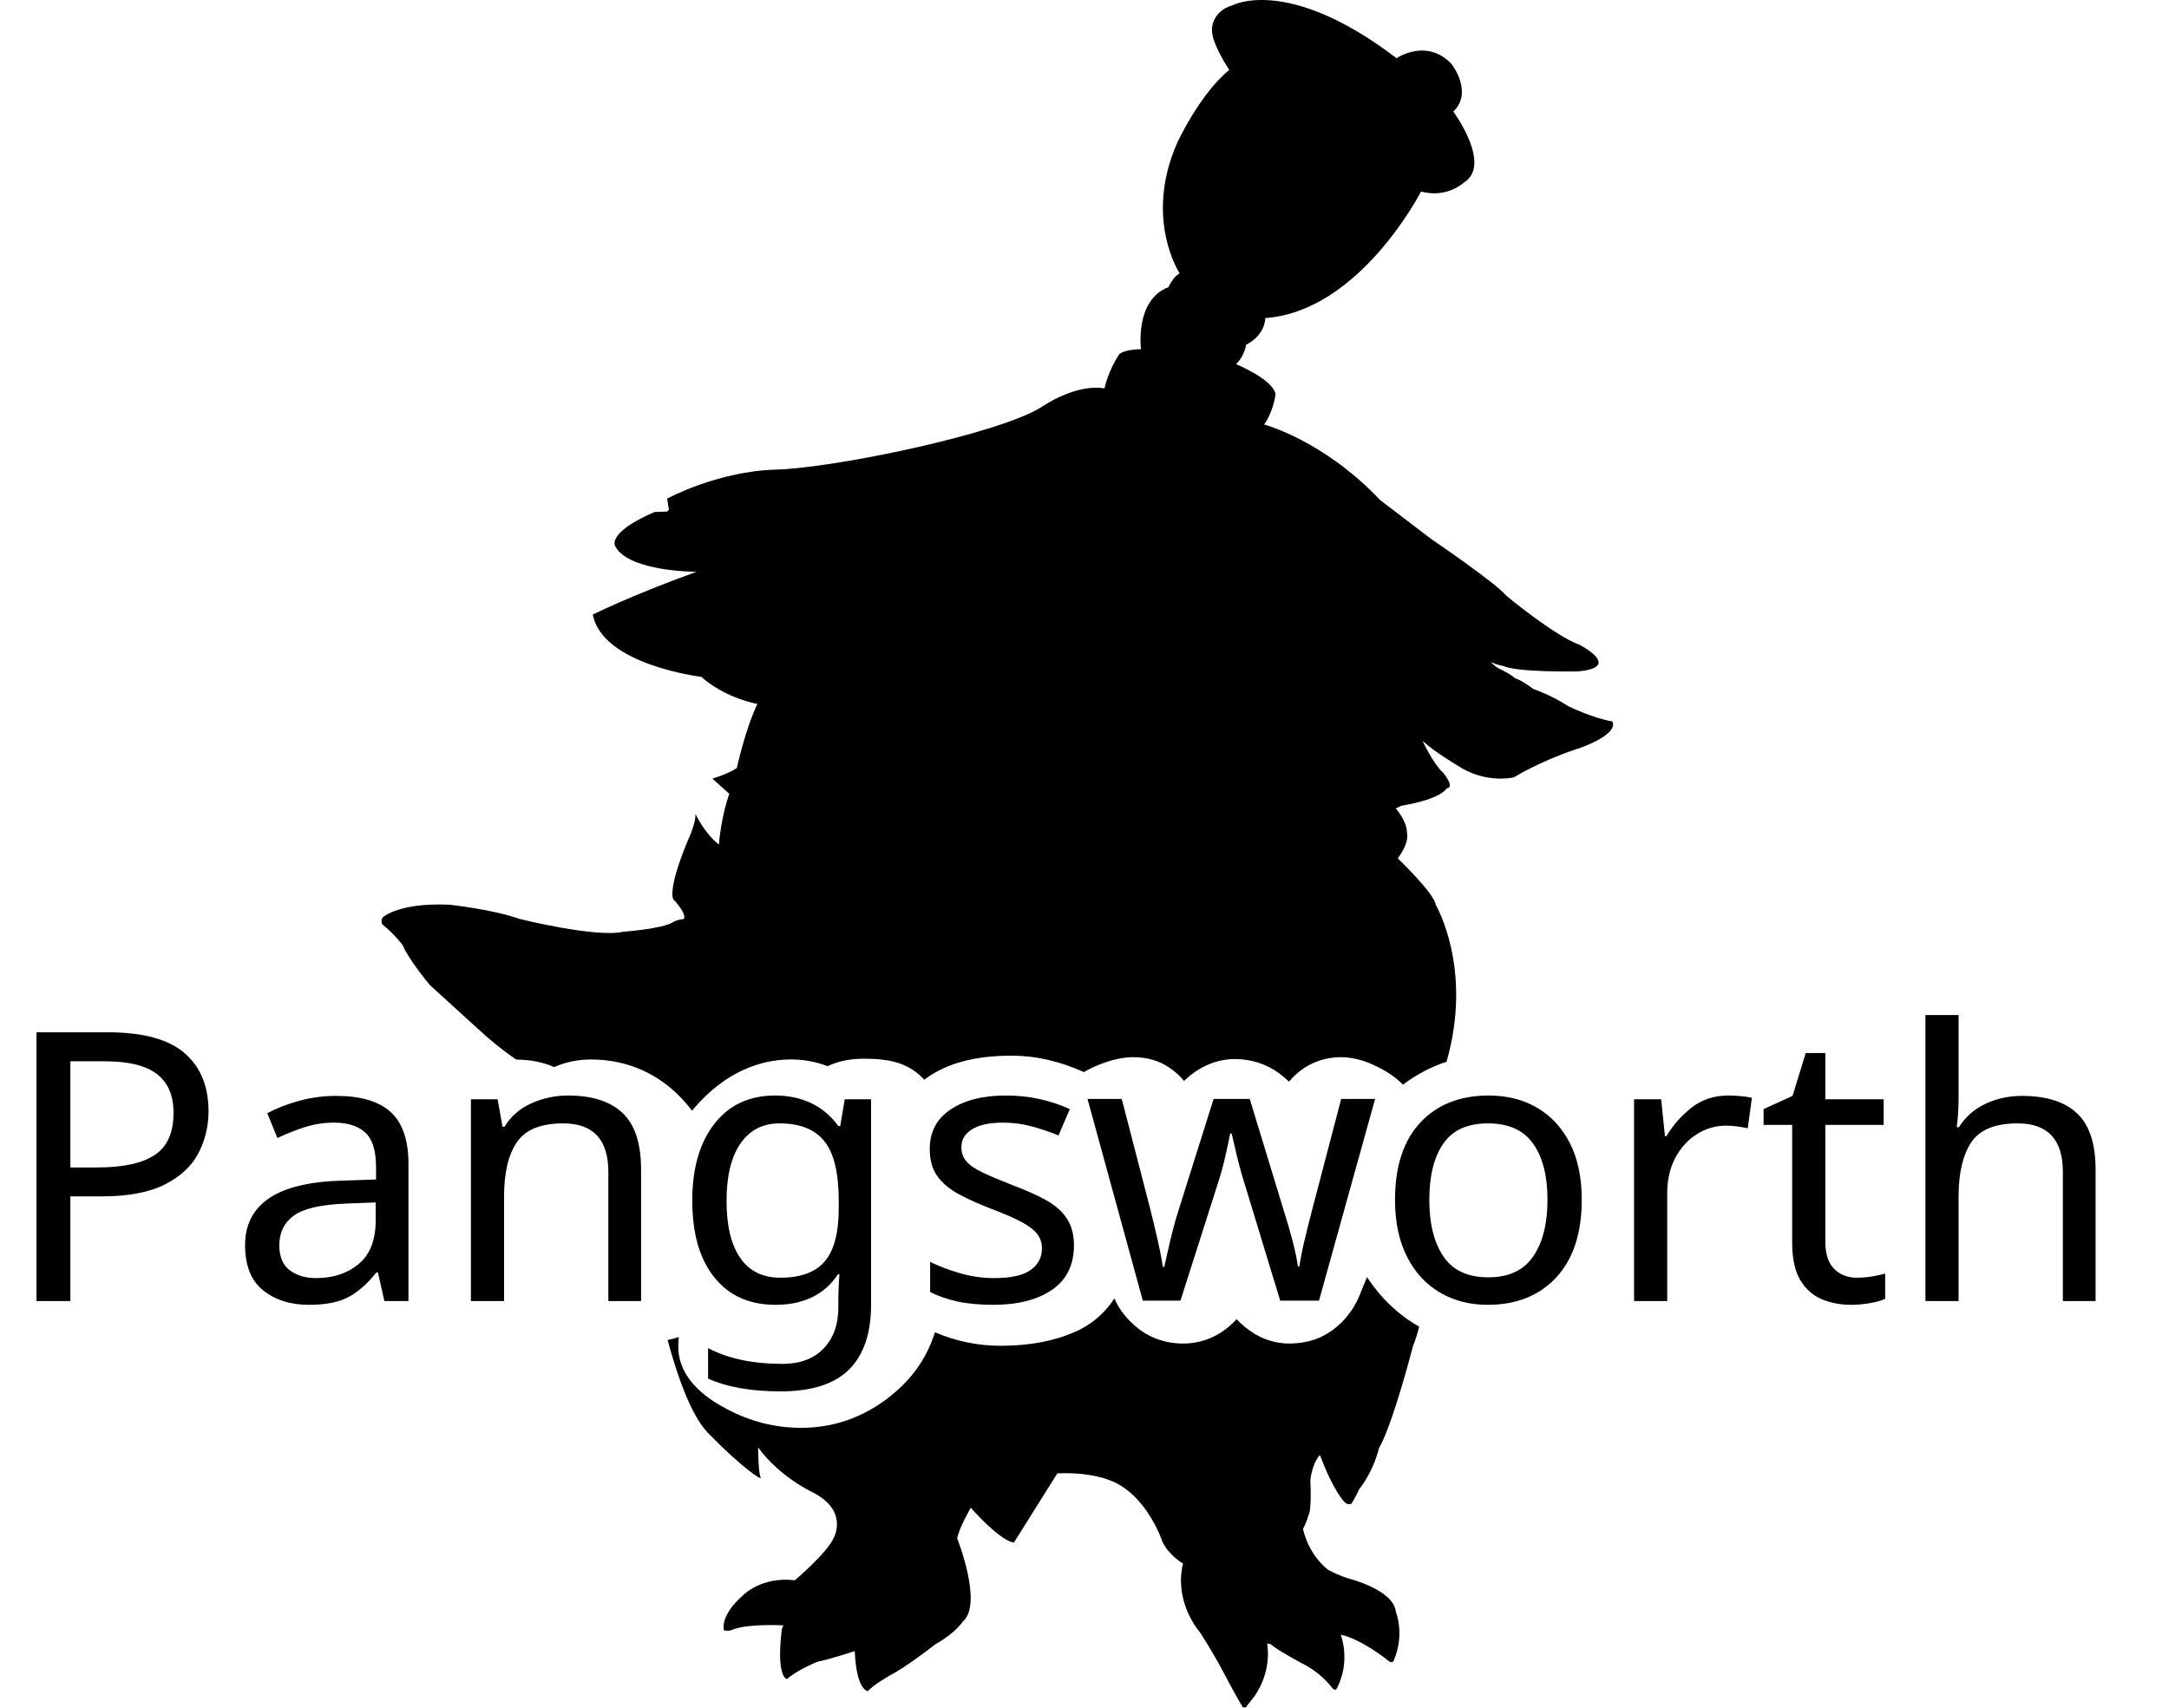
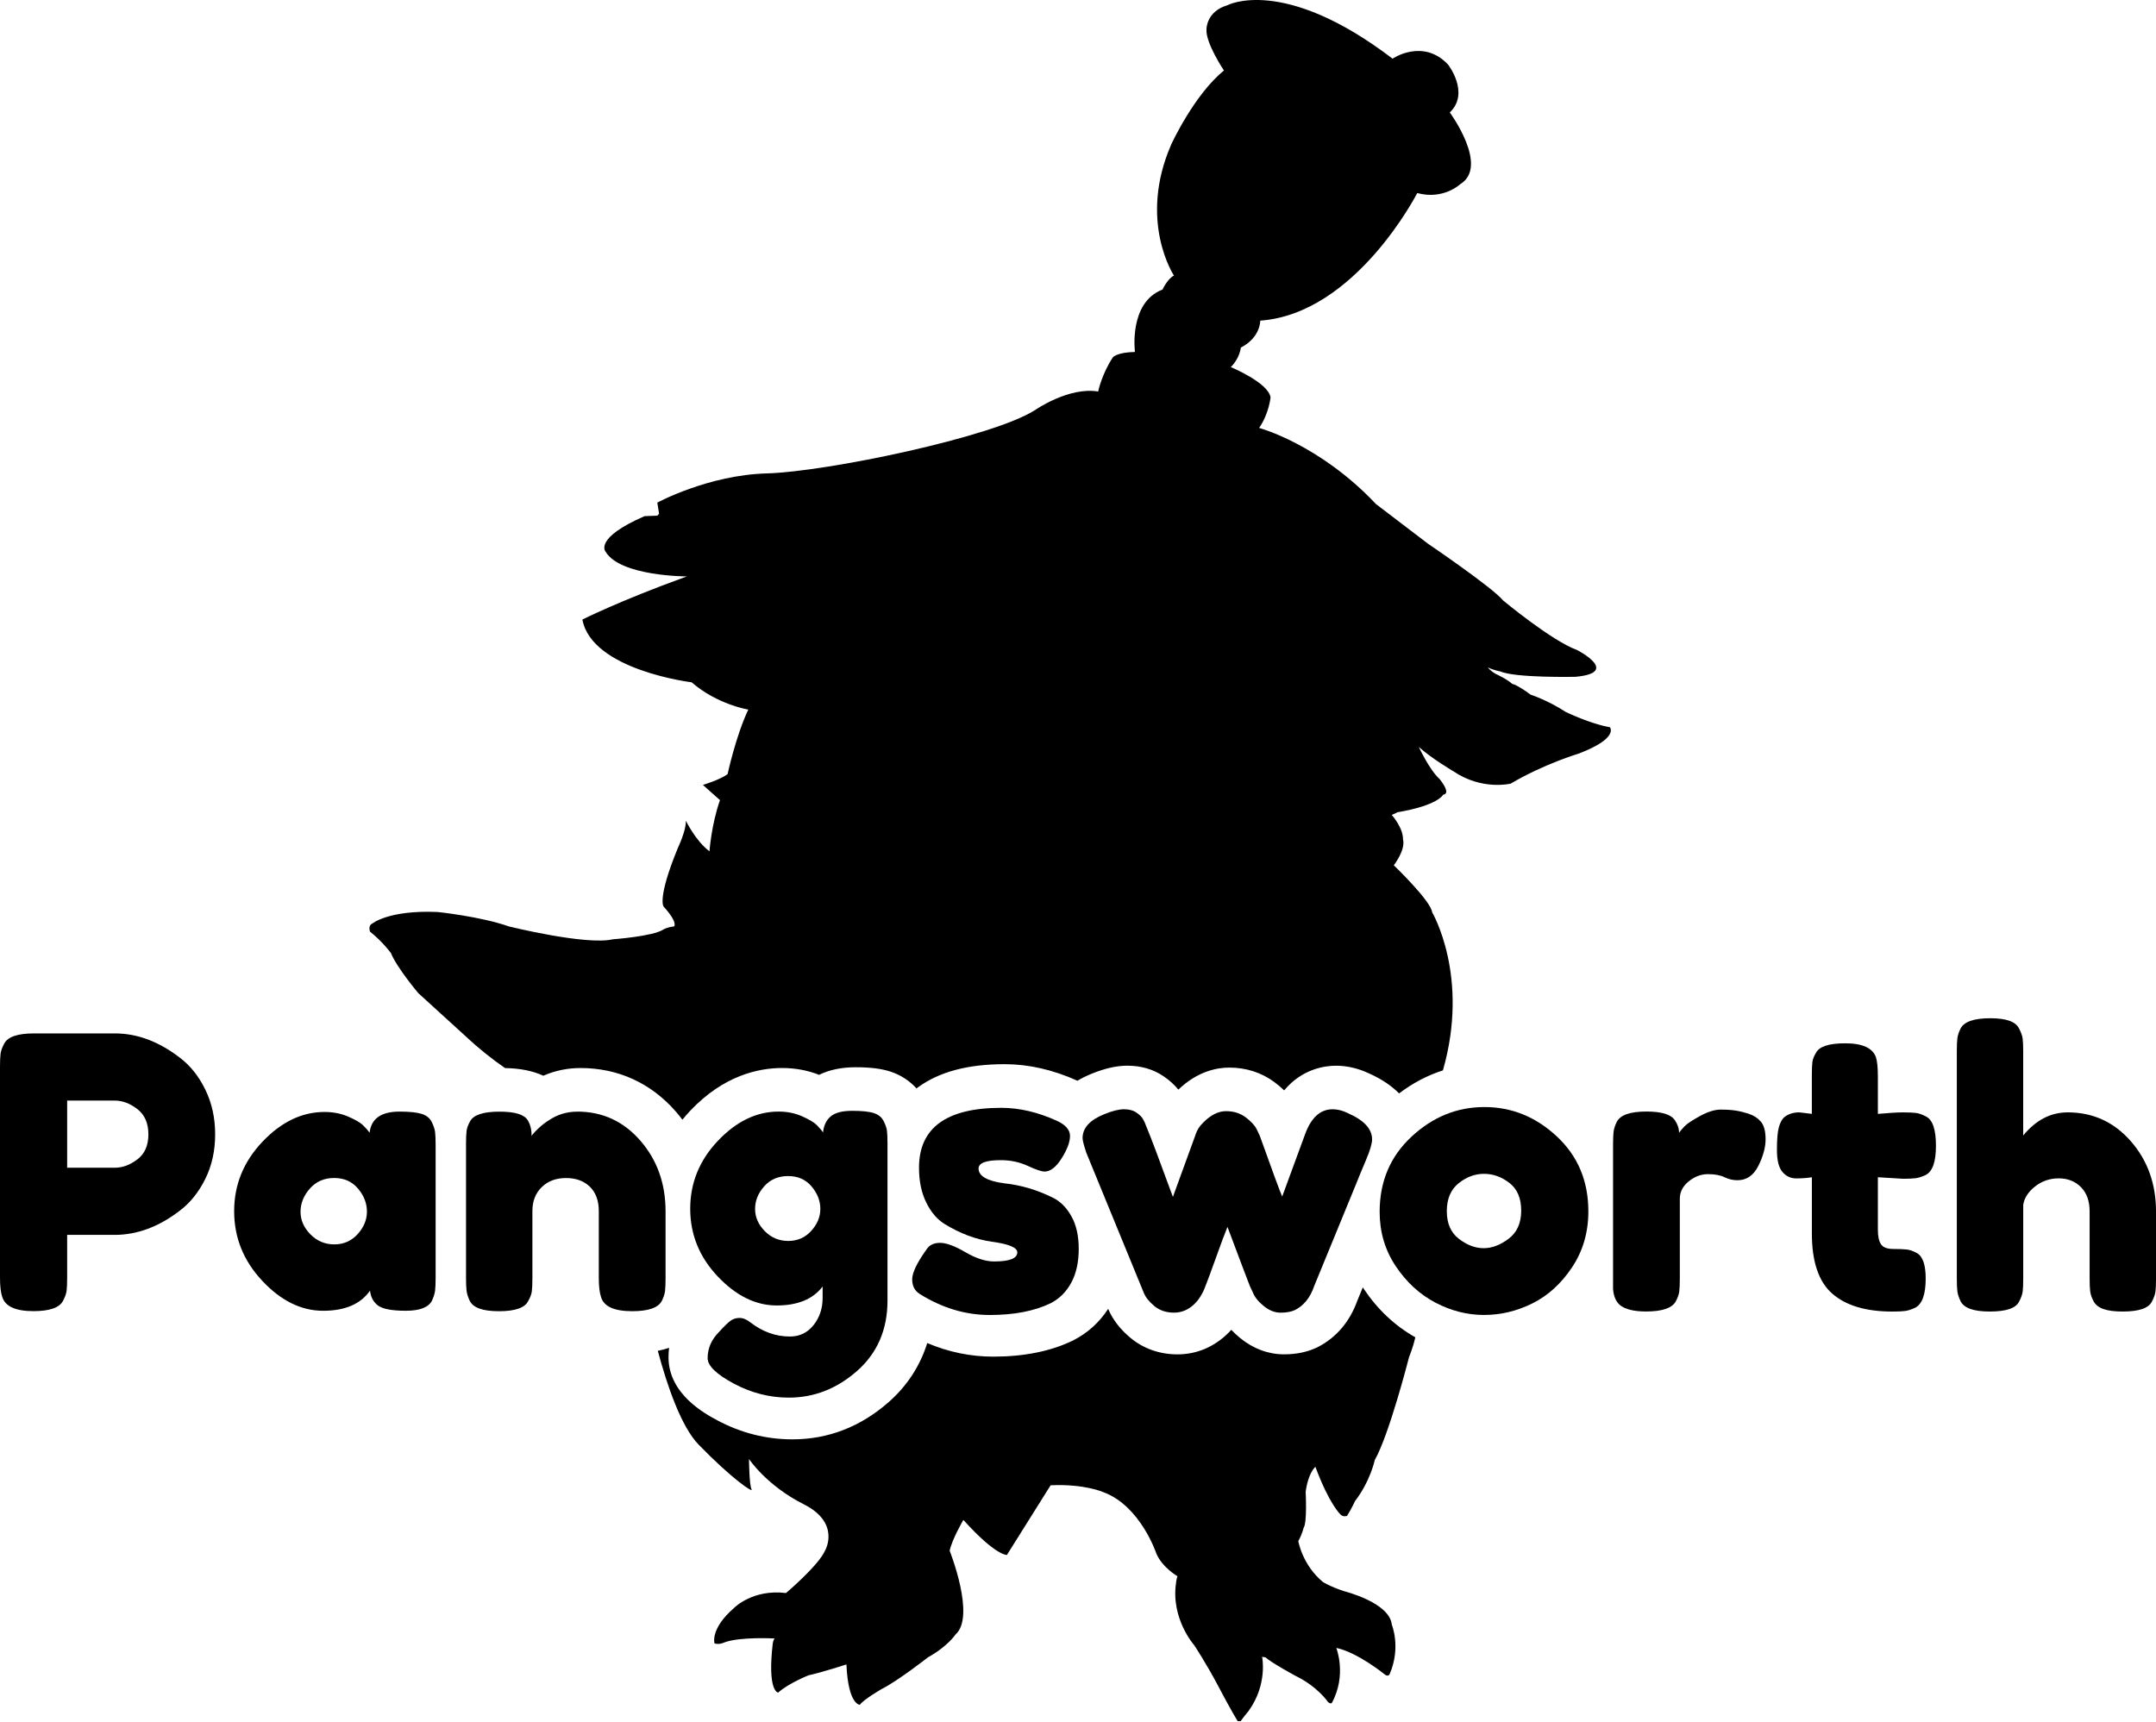
- <svg xmlns="http://www.w3.org/2000/svg" viewBox="0 0 897.59 706.7">
-   <defs>
-     <style>.d{font-family:FredokaOne-Regular, Fredoka One;font-size:155.78px;}.e{letter-spacing:-.02em;}.f{letter-spacing:-.03em;}</style>
-   </defs>
+ <svg xmlns="http://www.w3.org/2000/svg" viewBox="0 0 885.12 706.7">
  <g id="a" />
  <g id="b">
    <g id="c">
      <g>
-         <path d="M166.75,391.39c2.48,6.04,11.21,16.38,11.21,16.38l19.4,17.68c5.5,5.15,10.94,9.46,16.22,13.09,6.16,.1,11.42,1.14,15.71,3.14,4.78-2.1,9.9-3.16,15.3-3.16,15.41,0,28.94,6.2,39.14,17.93,.93,1.07,1.81,2.17,2.65,3.29,1.04-1.28,2.13-2.54,3.3-3.77,13.68-14.43,28.01-17.46,37.62-17.46,5.37,0,10.47,.94,15.19,2.8,4.23-2.07,9.26-3.11,15.03-3.11,6.08,0,10.66,.58,14.41,1.83,4.17,1.39,7.77,3.77,10.57,6.87,.19-.15,.39-.3,.58-.45,8.79-6.4,20.45-9.51,35.65-9.51,9.8,0,19.84,2.29,29.83,6.8,1.73-1.03,3.66-2,5.83-2.88,5.46-2.22,10.26-3.3,14.65-3.3,5.63,0,10.63,1.46,14.88,4.34,2.41,1.64,4.44,3.48,6.07,5.49,7.78-7.46,15.66-9.05,20.96-9.05,6.84,0,13.22,2.06,18.46,5.95,1.48,1.1,2.82,2.24,4.02,3.41,7.43-8.94,16.83-10.13,21.29-10.13s9.03,1.05,13.48,3.13c5.45,2.42,9.47,5.27,12.41,8.24,5.61-4.25,11.63-7.41,17.99-9.46,11.11-38.61-4.42-64.91-4.42-64.91-.54-4.74-15.74-19.29-15.74-19.29,5.18-7.11,3.78-10.56,3.78-10.56,.11-4.85-4.63-10.13-4.63-10.13,2.15-.86,2.26-1.08,2.26-1.08,16.82-2.81,18.86-7.22,18.86-7.22,3.56-.43-1.51-6.47-1.51-6.47-4.1-3.66-8.51-13.15-8.51-13.15,5.39,4.85,14.23,10.02,14.23,10.02,11.75,7.97,23.5,5.06,23.5,5.06,13.68-8.08,27.8-12.29,27.8-12.29,16.81-6.36,12.94-10.88,12.94-10.88-7.87-1.29-18.11-6.25-18.11-6.25-7.44-4.85-14.44-7.11-14.44-7.11-5.5-4.1-7.54-4.42-7.54-4.42-2.26-2.05-6.79-4.1-6.79-4.1-2.58-1.51-3.23-2.69-3.23-2.69,2.26,1.19,4.95,1.62,4.95,1.62,6.26,2.8,31.04,2.26,31.04,2.26,18.75-1.72,.65-10.99,.65-10.99-10.45-3.78-30.39-20.37-30.39-20.37-4.42-5.39-30.82-23.28-30.82-23.28l-21.34-16.27c-23.28-24.68-47.99-31.28-47.99-31.28,4.04-5.82,4.69-12.53,4.69-12.53-.89-6.06-16.32-12.45-16.32-12.45,3.72-3.64,4.12-8,4.12-8,8.16-4.2,7.97-11.07,7.97-11.07,39.12-2.8,64.45-52.38,64.45-52.38,10.78,2.91,17.68-3.67,17.68-3.67,11.96-7.33-4.31-29.42-4.31-29.42,8.4-8.08-.76-19.72-.76-19.72-10.34-10.88-22.74-2.37-22.74-2.37C533.01-10.18,510.11,2.16,510.11,2.16c-8.62,2.53-8.57,9.76-8.57,9.76-.49,5.66,7.17,17.03,7.17,17.03-12.29,9.97-21.61,30.29-21.61,30.29-13.79,31.47,1.08,53.91,1.08,53.91-2.58,1.21-4.69,5.74-4.69,5.74-13.99,5.33-11.32,25.62-11.32,25.62-7.44,.16-9.05,2.18-9.05,2.18-4.6,6.95-6.06,14.06-6.06,14.06-12.04-2.02-25.78,7.54-25.78,7.54-17.25,11.21-86,25.43-110.15,26.08-24.15,.65-45.05,12-45.05,12l.73,4.59h-.04l-.68,.77-5.22,.19c-20.91,9.05-16.06,14.55-16.06,14.55,6.04,10.24,33.48,10.2,33.48,10.2l-1.36,.47c-26.41,9.59-41.61,17.24-41.61,17.24,3.88,20.81,44.84,25.76,44.84,25.76,10.56,9.17,23.28,11.21,23.28,11.21-5.06,10.56-8.51,26.51-8.51,26.51-3.24,2.37-10.13,4.42-10.13,4.42l7.01,6.25c-3.56,10.13-4.31,21.02-4.31,21.02-5.82-4.42-9.7-12.61-9.7-12.61,.22,3.88-3.23,11.1-3.23,11.1-8.62,20.92-5.93,24.15-5.93,24.15,6.15,6.79,4.31,8.19,4.31,8.19-3.01,.33-4.42,1.29-4.42,1.29-4.31,2.8-20.69,3.99-20.69,3.99-10.99,2.58-42.68-5.28-42.68-5.28-11.64-4.1-29.32-5.93-29.32-5.93-20.04-.86-26.73,4.74-26.73,4.74-1.94,.86-.97,3.34-.97,3.34,5.28,4.2,8.62,8.84,8.62,8.84Z" />
-         <path d="M546.25,602.26c5.71,15.36,10.24,19.5,10.24,19.5,1.14,1.29,2.75,.65,2.75,.65,1.72-2.69,3.29-6.09,3.29-6.09,6.31-8.24,8.08-16.81,8.08-16.81,5.98-10.51,14.06-42.19,14.06-42.19,1.24-3.1,2.06-5.9,2.61-8.24-8.34-4.7-15.46-11.35-21.15-19.85-.14-.21-.28-.43-.42-.65l-2.25,5.47c-3.06,8.58-8.64,15.14-16.15,19l-.61,.3c-3.89,1.81-8.36,2.73-13.31,2.73-6.42,0-12.64-2.3-17.98-6.66-1.35-1.09-2.58-2.24-3.69-3.42-.38,.42-.76,.82-1.15,1.22-5.8,5.8-13.04,8.87-20.94,8.87-7.31,0-13.98-2.35-19.31-6.79-4.23-3.52-7.3-7.52-9.15-11.9-3.58,5.52-8.32,9.84-14.16,12.85l-.38,.19c-9.01,4.37-19.99,6.58-32.63,6.58-9.3,0-18.38-1.88-27.1-5.58-2.92,9.35-8.23,17.54-15.77,24.19-11.56,10.19-24.89,15.35-39.61,15.35-10.77,0-21.15-2.64-30.86-7.84-4.94-2.65-19.98-10.71-19.98-25.86,0-1.31,.09-2.61,.24-3.88-1.42,.49-2.97,.91-4.64,1.24,3.86,14.36,9.61,31.15,16.75,38.5,13.66,14.06,22.71,20.12,21.74,18.35-.97-1.78-1.05-12.45-1.05-12.45,0,0,7.19,10.91,22.47,18.59s8.81,18.91,8.81,18.91c-2.67,6.22-16.09,17.54-16.09,17.54-13.74-1.7-21.34,6.14-21.34,6.14-9.94,8.65-8,14.55-8,14.55,2.02,.64,4.04-.41,4.04-.41,6.47-2.42,20.61-1.62,20.61-1.62-.49,.57-.73,1.94-.73,1.94-2.34,19.88,2.18,20.29,2.18,20.29,4.36-3.89,12.53-7.12,12.53-7.12,5.57-1.21,15.52-4.45,15.52-4.45,.73,16.65,5.5,16.57,5.5,16.57,1.62-2.26,8.97-6.47,8.97-6.47,6.87-3.48,18.99-13.01,18.99-13.01,8.17-4.53,11.32-9.38,11.32-9.38,8.4-7.35-2.4-34.38-2.4-34.38,.97-4.74,5.63-12.67,5.63-12.67,13.34,14.8,17.87,14.39,17.87,14.39l17.95-28.61c13.9-.65,21.67,2.83,21.67,2.83,15.28,5.66,21.74,25.22,21.74,25.22,2.42,5.66,8.65,9.3,8.65,9.3-.49,1.46-.57,2.75-.57,2.75-2.18,14.71,7.44,25.54,7.44,25.54,0,0,5.01,7.52,10.1,17.22,5.09,9.7,7.76,13.98,7.76,13.98h1.22c1.53-2.12,3.23-4.12,3.23-4.12,8-11.08,5.58-22.31,5.58-22.31l1.37,.24c2.75,2.42,12.37,7.6,12.37,7.6,9.13,4.45,13.33,10.75,13.33,10.75,1.05,.89,1.53,.41,1.53,.41,6.31-11.48,1.86-22.63,1.86-22.63,8.65,1.78,19.72,10.75,19.72,10.75,1.61,1.38,2.18,0,2.18,0,4.77-10.99,.89-20.29,.89-20.29-.89-9.14-19.56-13.74-19.56-13.74-6.06-2.02-8.73-3.8-8.73-3.8-8.49-7.03-10.1-16.81-10.1-16.81,1.54-2.66,2.18-5.41,2.18-5.41,1.53-2.18,.84-14.77,.84-14.77,1.08-7.97,3.99-10.29,3.99-10.29Z" />
+         <path d="M160.52,391.39c2.48,6.04,11.21,16.38,11.21,16.38l19.4,17.68c5.5,5.15,10.94,9.46,16.22,13.09,6.16,.1,11.42,1.14,15.71,3.14,4.78-2.1,9.9-3.16,15.3-3.16,15.41,0,28.94,6.2,39.14,17.93,.93,1.07,1.81,2.17,2.65,3.29,1.04-1.28,2.13-2.54,3.3-3.77,13.68-14.43,28.01-17.46,37.62-17.46,5.37,0,10.47,.94,15.19,2.8,4.23-2.07,9.26-3.11,15.03-3.11,6.08,0,10.66,.58,14.41,1.83,4.17,1.39,7.77,3.77,10.57,6.87,.19-.15,.39-.3,.58-.45,8.79-6.4,20.45-9.51,35.65-9.51,9.8,0,19.84,2.29,29.83,6.8,1.73-1.03,3.66-2,5.83-2.88,5.46-2.22,10.26-3.3,14.65-3.3,5.63,0,10.63,1.46,14.88,4.34,2.41,1.64,4.44,3.48,6.07,5.49,7.78-7.46,15.66-9.05,20.96-9.05,6.84,0,13.22,2.06,18.46,5.95,1.48,1.1,2.82,2.24,4.02,3.41,7.43-8.94,16.83-10.13,21.29-10.13s9.03,1.05,13.48,3.13c5.45,2.42,9.47,5.27,12.41,8.24,5.61-4.25,11.63-7.41,17.99-9.46,11.11-38.61-4.42-64.91-4.42-64.91-.54-4.74-15.74-19.29-15.74-19.29,5.18-7.11,3.78-10.56,3.78-10.56,.11-4.85-4.63-10.13-4.63-10.13,2.15-.86,2.26-1.08,2.26-1.08,16.82-2.81,18.86-7.22,18.86-7.22,3.56-.43-1.51-6.47-1.51-6.47-4.1-3.66-8.51-13.15-8.51-13.15,5.39,4.85,14.23,10.02,14.23,10.02,11.75,7.97,23.5,5.06,23.5,5.06,13.68-8.08,27.8-12.29,27.8-12.29,16.81-6.36,12.94-10.88,12.94-10.88-7.87-1.29-18.11-6.25-18.11-6.25-7.44-4.85-14.44-7.11-14.44-7.11-5.5-4.1-7.54-4.42-7.54-4.42-2.26-2.05-6.79-4.1-6.79-4.1-2.58-1.51-3.23-2.69-3.23-2.69,2.26,1.19,4.95,1.62,4.95,1.62,6.26,2.8,31.04,2.26,31.04,2.26,18.75-1.72,.65-10.99,.65-10.99-10.45-3.78-30.39-20.37-30.39-20.37-4.42-5.39-30.82-23.28-30.82-23.28l-21.34-16.27c-23.28-24.68-47.99-31.28-47.99-31.28,4.04-5.82,4.69-12.53,4.69-12.53-.89-6.06-16.32-12.45-16.32-12.45,3.72-3.64,4.12-8,4.12-8,8.16-4.2,7.97-11.07,7.97-11.07,39.12-2.8,64.45-52.38,64.45-52.38,10.78,2.91,17.68-3.67,17.68-3.67,11.96-7.33-4.31-29.42-4.31-29.42,8.4-8.08-.76-19.72-.76-19.72-10.34-10.88-22.74-2.37-22.74-2.37C526.78-10.18,503.88,2.16,503.88,2.16c-8.62,2.53-8.57,9.76-8.57,9.76-.49,5.66,7.17,17.03,7.17,17.03-12.29,9.97-21.61,30.29-21.61,30.29-13.79,31.47,1.08,53.91,1.08,53.91-2.58,1.21-4.69,5.74-4.69,5.74-13.99,5.33-11.32,25.62-11.32,25.62-7.44,.16-9.05,2.18-9.05,2.18-4.6,6.95-6.06,14.06-6.06,14.06-12.04-2.02-25.78,7.54-25.78,7.54-17.25,11.21-86,25.43-110.15,26.08-24.15,.65-45.05,12-45.05,12l.73,4.59h-.04l-.68,.77-5.22,.19c-20.91,9.05-16.06,14.55-16.06,14.55,6.04,10.24,33.48,10.2,33.48,10.2l-1.36,.47c-26.41,9.59-41.61,17.24-41.61,17.24,3.88,20.81,44.84,25.76,44.84,25.76,10.56,9.17,23.28,11.21,23.28,11.21-5.06,10.56-8.51,26.51-8.51,26.51-3.24,2.37-10.13,4.42-10.13,4.42l7.01,6.25c-3.56,10.13-4.31,21.02-4.31,21.02-5.82-4.42-9.7-12.61-9.7-12.61,.22,3.88-3.23,11.1-3.23,11.1-8.62,20.92-5.93,24.15-5.93,24.15,6.15,6.79,4.31,8.19,4.31,8.19-3.01,.33-4.42,1.29-4.42,1.29-4.31,2.8-20.69,3.99-20.69,3.99-10.99,2.58-42.68-5.28-42.68-5.28-11.64-4.1-29.32-5.93-29.32-5.93-20.04-.86-26.73,4.74-26.73,4.74-1.94,.86-.97,3.34-.97,3.34,5.28,4.2,8.62,8.84,8.62,8.84Z" />
+         <path d="M540.02,602.26c5.71,15.36,10.24,19.5,10.24,19.5,1.14,1.29,2.75,.65,2.75,.65,1.72-2.69,3.29-6.09,3.29-6.09,6.31-8.24,8.08-16.81,8.08-16.81,5.98-10.51,14.06-42.19,14.06-42.19,1.24-3.1,2.06-5.9,2.61-8.24-8.34-4.7-15.46-11.35-21.15-19.85-.14-.21-.28-.43-.42-.65l-2.25,5.47c-3.06,8.58-8.64,15.14-16.15,19l-.61,.3c-3.89,1.81-8.36,2.73-13.31,2.73-6.42,0-12.64-2.3-17.98-6.66-1.35-1.09-2.58-2.24-3.69-3.42-.38,.42-.76,.82-1.15,1.22-5.8,5.8-13.04,8.87-20.94,8.87-7.31,0-13.98-2.35-19.31-6.79-4.23-3.52-7.3-7.52-9.15-11.9-3.58,5.52-8.32,9.84-14.16,12.85l-.38,.19c-9.01,4.37-19.99,6.58-32.63,6.58-9.3,0-18.38-1.88-27.1-5.58-2.92,9.35-8.23,17.54-15.77,24.19-11.56,10.19-24.89,15.35-39.61,15.35-10.77,0-21.15-2.64-30.86-7.84-4.94-2.65-19.98-10.71-19.98-25.86,0-1.31,.09-2.61,.24-3.88-1.42,.49-2.97,.91-4.64,1.24,3.86,14.36,9.61,31.15,16.75,38.5,13.66,14.06,22.71,20.12,21.74,18.35-.97-1.78-1.05-12.45-1.05-12.45,0,0,7.19,10.91,22.47,18.59s8.81,18.91,8.81,18.91c-2.67,6.22-16.09,17.54-16.09,17.54-13.74-1.7-21.34,6.14-21.34,6.14-9.94,8.65-8,14.55-8,14.55,2.02,.64,4.04-.41,4.04-.41,6.47-2.42,20.61-1.62,20.61-1.62-.49,.57-.73,1.94-.73,1.94-2.34,19.88,2.18,20.29,2.18,20.29,4.36-3.89,12.53-7.12,12.53-7.12,5.57-1.21,15.52-4.45,15.52-4.45,.73,16.65,5.5,16.57,5.5,16.57,1.62-2.26,8.97-6.47,8.97-6.47,6.87-3.48,18.99-13.01,18.99-13.01,8.17-4.53,11.32-9.38,11.32-9.38,8.4-7.35-2.4-34.38-2.4-34.38,.97-4.74,5.63-12.67,5.63-12.67,13.34,14.8,17.87,14.39,17.87,14.39l17.95-28.61c13.9-.65,21.67,2.83,21.67,2.83,15.28,5.66,21.74,25.22,21.74,25.22,2.42,5.66,8.65,9.3,8.65,9.3-.49,1.46-.57,2.75-.57,2.75-2.18,14.71,7.44,25.54,7.44,25.54,0,0,5.01,7.52,10.1,17.22,5.09,9.7,7.76,13.98,7.76,13.98h1.22c1.53-2.12,3.23-4.12,3.23-4.12,8-11.08,5.58-22.31,5.58-22.31l1.37,.24c2.75,2.42,12.37,7.6,12.37,7.6,9.13,4.45,13.33,10.75,13.33,10.75,1.05,.89,1.53,.41,1.53,.41,6.31-11.48,1.86-22.63,1.86-22.63,8.65,1.78,19.72,10.75,19.72,10.75,1.61,1.38,2.18,0,2.18,0,4.77-10.99,.89-20.29,.89-20.29-.89-9.14-19.56-13.74-19.56-13.74-6.06-2.02-8.73-3.8-8.73-3.8-8.49-7.03-10.1-16.81-10.1-16.81,1.54-2.66,2.18-5.41,2.18-5.41,1.53-2.18,.84-14.77,.84-14.77,1.08-7.97,3.99-10.29,3.99-10.29Z" />
      </g>
-       <text class="d" transform="translate(0 538.5)">
-         <tspan x="0" y="0">Pang</tspan>
-         <tspan class="f" x="376.82" y="0">s</tspan>
-         <tspan class="e" x="448.32" y="0">w</tspan>
-         <tspan x="568.74" y="0">orth</tspan>
-       </text>
+       <g>
+         <path d="M84.28,447.37c2.7,5.51,4.05,11.63,4.05,18.38s-1.35,12.85-4.05,18.3c-2.7,5.45-6.18,9.79-10.44,13.01-8.62,6.65-17.55,9.97-26.79,9.97H27.57v17.6c0,2.39-.08,4.18-.23,5.37-.16,1.2-.65,2.57-1.48,4.13-1.46,2.8-5.51,4.21-12.15,4.21-7.27,0-11.53-1.92-12.77-5.76-.62-1.76-.94-4.46-.94-8.1v-86.46c0-2.39,.08-4.18,.23-5.37,.16-1.19,.65-2.57,1.48-4.13,1.45-2.8,5.5-4.21,12.15-4.21H47.2c9.14,0,18.02,3.33,26.64,9.97,4.26,3.22,7.74,7.58,10.44,13.08Zm-27.88,28.66c3.01-2.28,4.52-5.71,4.52-10.28s-1.51-8.02-4.52-10.36c-3.01-2.34-6.13-3.51-9.35-3.51H27.57v27.57h19.63c3.12,0,6.18-1.14,9.19-3.43Z" />
+         <path d="M151.73,465.13c.62-5.81,4.72-8.72,12.31-8.72,4.05,0,7.06,.31,9.04,.93,1.97,.62,3.35,1.71,4.13,3.27s1.25,2.94,1.4,4.13c.16,1.19,.23,2.99,.23,5.37v54.52c0,2.39-.08,4.18-.23,5.37-.16,1.2-.6,2.57-1.32,4.13-1.46,2.7-5.01,4.05-10.67,4.05s-9.45-.7-11.37-2.1c-1.92-1.4-3.04-3.45-3.35-6.15-3.84,5.5-10.26,8.26-19.24,8.26s-17.32-4.1-25-12.31c-7.69-8.2-11.53-17.73-11.53-28.58s3.87-20.35,11.61-28.51c7.74-8.15,16.23-12.23,25.47-12.23,3.53,0,6.75,.62,9.66,1.87,2.91,1.25,4.93,2.42,6.08,3.5,1.14,1.09,2.08,2.16,2.8,3.19Zm-28.35,32.4c0,3.43,1.35,6.52,4.05,9.27,2.7,2.75,5.97,4.13,9.81,4.13s7.03-1.4,9.58-4.21c2.54-2.8,3.82-5.89,3.82-9.27s-1.22-6.52-3.66-9.42c-2.44-2.91-5.71-4.36-9.81-4.36s-7.43,1.46-9.97,4.36c-2.55,2.91-3.82,6.08-3.82,9.5Z" />
+         <path d="M236.94,456.41c10.38,0,19.03,3.97,25.94,11.92,6.91,7.95,10.36,17.63,10.36,29.05v27.42c0,2.39-.08,4.18-.23,5.38-.16,1.2-.6,2.52-1.32,3.97-1.46,2.8-5.51,4.21-12.15,4.21-7.38,0-11.63-1.92-12.77-5.76-.62-1.76-.94-4.41-.94-7.94v-27.42c0-4.26-1.22-7.58-3.66-9.97-2.44-2.39-5.71-3.58-9.81-3.58s-7.43,1.25-9.97,3.74c-2.55,2.49-3.82,5.76-3.82,9.81v27.57c0,2.39-.08,4.18-.23,5.38-.16,1.2-.65,2.52-1.48,3.97-1.35,2.8-5.35,4.21-12,4.21s-10.54-1.4-11.99-4.21c-.73-1.56-1.17-2.93-1.32-4.13-.16-1.19-.23-2.98-.23-5.37v-55.15c0-2.28,.08-4.02,.23-5.22,.16-1.19,.65-2.52,1.48-3.97,1.45-2.59,5.45-3.89,11.99-3.89s10.23,1.2,11.68,3.58c1.04,1.77,1.56,3.89,1.56,6.39,.41-.72,1.35-1.76,2.8-3.12,1.45-1.35,2.85-2.44,4.21-3.27,3.53-2.39,7.42-3.58,11.68-3.58Z" />
+         <path d="M337.72,528.22c-3.95,5.19-10.23,7.79-18.85,7.79s-16.7-3.97-24.22-11.92c-7.53-7.95-11.29-17.21-11.29-27.81s3.79-19.89,11.37-27.88c7.58-8,15.89-12,24.92-12,3.53,0,6.75,.65,9.66,1.95,2.91,1.3,4.91,2.49,6,3.58,1.09,1.09,1.95,2.1,2.57,3.04,.31-2.91,1.38-5.11,3.19-6.62,1.82-1.5,4.75-2.26,8.8-2.26s7.01,.31,8.88,.93c1.87,.62,3.19,1.69,3.97,3.19,.78,1.51,1.25,2.83,1.4,3.97,.16,1.14,.23,2.91,.23,5.3v64.49c0,11.94-4.16,21.58-12.46,28.9-8.31,7.32-17.66,10.98-28.04,10.98-7.89,0-15.42-1.92-22.59-5.76-7.17-3.84-10.75-7.32-10.75-10.44,0-4.05,1.56-7.63,4.67-10.75,1.97-2.18,3.51-3.69,4.6-4.52,1.09-.83,2.36-1.25,3.82-1.25s2.96,.62,4.52,1.87c4.99,3.84,10.38,5.76,16.2,5.76,3.95,0,7.17-1.56,9.66-4.67,2.49-3.12,3.74-6.85,3.74-11.22v-4.67Zm-27.73-31.86c0,3.38,1.32,6.41,3.97,9.11,2.65,2.7,5.87,4.05,9.66,4.05s6.93-1.38,9.42-4.13c2.49-2.75,3.74-5.76,3.74-9.04s-1.19-6.33-3.58-9.19c-2.39-2.86-5.61-4.28-9.66-4.28s-7.32,1.4-9.81,4.21c-2.49,2.8-3.74,5.9-3.74,9.27Z" />
+         <path d="M377.45,531.18c-1.97-1.25-2.96-3.22-2.96-5.92s1.97-6.8,5.92-12.31c1.14-1.76,2.98-2.65,5.53-2.65s6,1.27,10.36,3.82c4.36,2.55,8.31,3.82,11.84,3.82,6.33,0,9.5-1.25,9.5-3.74,0-1.97-3.48-3.43-10.44-4.36-6.54-.93-13.04-3.37-19.47-7.32-3.01-1.87-5.51-4.8-7.48-8.8-1.97-4-2.96-8.75-2.96-14.25,0-16.41,11.27-24.61,33.8-24.61,7.37,0,14.96,1.77,22.74,5.3,3.63,1.66,5.45,3.74,5.45,6.23s-1.14,5.56-3.43,9.19c-2.29,3.64-4.62,5.45-7.01,5.45-1.25,0-3.56-.78-6.93-2.34-3.38-1.56-7.04-2.34-10.98-2.34-6.13,0-9.19,1.14-9.19,3.43,0,3.12,3.53,5.14,10.59,6.08,6.85,.73,13.5,2.7,19.94,5.92,3.01,1.46,5.53,3.97,7.55,7.55,2.03,3.58,3.04,8.08,3.04,13.48s-1.01,10-3.04,13.79c-2.02,3.79-4.86,6.62-8.49,8.49-6.65,3.22-14.98,4.83-25,4.83s-19.65-2.91-28.9-8.72Z" />
+         <path d="M553.32,457.03c6.65,2.91,9.97,6.49,9.97,10.75,0,1.77-.83,4.6-2.49,8.49-1.66,3.89-3.06,7.3-4.21,10.2l-17.14,41.75c-1.56,4.57-4.15,7.79-7.79,9.66-1.56,.73-3.53,1.09-5.92,1.09s-4.7-.91-6.93-2.73c-2.23-1.82-3.71-3.66-4.44-5.53l-1.25-2.65c-.83-2.08-3.89-10.18-9.19-24.3-1.04,2.49-2.57,6.57-4.59,12.23-2.03,5.66-3.33,9.19-3.89,10.59-.57,1.4-.93,2.34-1.09,2.8-.16,.47-.6,1.32-1.32,2.57-.73,1.25-1.56,2.34-2.49,3.27-2.49,2.49-5.35,3.74-8.57,3.74s-5.92-.91-8.1-2.73c-2.18-1.82-3.64-3.66-4.36-5.53l-23.52-57.33c-1.04-3.12-1.56-5.14-1.56-6.08,0-4.15,2.96-7.42,8.88-9.81,3.32-1.35,6.02-2.03,8.1-2.03s3.76,.44,5.06,1.32c1.3,.88,2.21,1.77,2.73,2.65,.52,.88,.93,1.79,1.25,2.73,1.76,4.15,5.45,13.92,11.06,29.29l9.19-25.24c.62-2.08,1.76-3.89,3.43-5.45,3.01-3.01,6.08-4.52,9.19-4.52s5.79,.83,8.02,2.49c2.23,1.66,3.76,3.33,4.6,4.99l1.25,2.65c5.19,14.54,8.26,22.85,9.19,24.92l9.5-25.86c2.49-6.64,6.23-9.97,11.22-9.97,1.97,0,4.05,.52,6.23,1.56Z" />
+         <path d="M579.49,466.69c8.72-8.1,18.69-12.15,29.91-12.15s21.13,4.03,29.75,12.07c8.62,8.05,12.93,18.3,12.93,30.77,0,8.62-2.23,16.28-6.7,22.98-4.47,6.7-9.89,11.63-16.28,14.8-6.39,3.17-13.01,4.75-19.86,4.75s-13.5-1.69-19.94-5.06c-6.44-3.37-11.87-8.36-16.28-14.95-4.42-6.59-6.62-14.04-6.62-22.35,0-12.46,4.36-22.74,13.08-30.84Zm19.47,41.98c3.32,2.55,6.7,3.82,10.13,3.82s6.85-1.3,10.28-3.89c3.43-2.59,5.14-6.44,5.14-11.53s-1.61-8.88-4.83-11.37c-3.22-2.49-6.7-3.74-10.44-3.74s-7.22,1.3-10.44,3.89c-3.22,2.6-4.83,6.41-4.83,11.45s1.66,8.83,4.99,11.37Z" />
+         <path d="M717.98,457.34c1.97,.62,3.61,1.69,4.91,3.19,1.3,1.51,1.95,3.92,1.95,7.24s-.99,6.96-2.96,10.9c-1.97,3.95-4.83,5.92-8.57,5.92-1.87,0-3.66-.41-5.37-1.25-1.71-.83-3.97-1.25-6.78-1.25s-5.43,.99-7.87,2.96c-2.44,1.97-3.66,4.36-3.66,7.17v32.71c0,2.39-.08,4.18-.23,5.37-.16,1.2-.65,2.57-1.48,4.13-1.56,2.7-5.61,4.05-12.15,4.05-4.99,0-8.57-.88-10.75-2.65-1.66-1.45-2.6-3.68-2.8-6.7v-59.2c0-2.39,.08-4.18,.23-5.37,.16-1.19,.6-2.52,1.32-3.97,1.45-2.8,5.5-4.21,12.15-4.21,6.23,0,10.13,1.2,11.68,3.58,1.14,1.66,1.71,3.38,1.71,5.14,.52-.72,1.27-1.61,2.26-2.65,.99-1.04,3.09-2.44,6.31-4.21,3.22-1.76,6.05-2.65,8.49-2.65s4.49,.13,6.15,.39c1.66,.26,3.48,.7,5.45,1.32Z" />
+         <path d="M781.07,483.98l-10.13-.62v21.5c0,2.8,.44,4.83,1.32,6.08,.88,1.25,2.54,1.87,4.99,1.87s4.31,.08,5.61,.23c1.3,.16,2.67,.65,4.13,1.48,2.39,1.35,3.58,4.83,3.58,10.44,0,6.54-1.46,10.54-4.36,12-1.56,.73-2.94,1.17-4.13,1.32-1.2,.16-2.94,.23-5.22,.23-10.8,0-19-2.44-24.61-7.32-5.61-4.88-8.41-13.14-8.41-24.77v-23.05c-1.97,.31-4.1,.47-6.39,.47s-4.18-.88-5.69-2.65c-1.51-1.76-2.26-4.78-2.26-9.04s.26-7.35,.78-9.27c.52-1.92,1.25-3.29,2.18-4.13,1.66-1.35,3.74-2.03,6.23-2.03l5.14,.62v-16.04c0-2.39,.08-4.15,.23-5.3,.16-1.14,.65-2.39,1.48-3.74,1.35-2.59,5.35-3.89,12-3.89,7.06,0,11.27,1.92,12.62,5.76,.52,1.66,.78,4.31,.78,7.95v15.27c4.57-.41,8.02-.62,10.36-.62s4.1,.08,5.3,.23c1.19,.16,2.57,.65,4.13,1.48,2.7,1.35,4.05,5.35,4.05,12s-1.4,10.54-4.21,12c-1.56,.73-2.94,1.17-4.13,1.32-1.19,.16-2.99,.23-5.37,.23Z" />
+         <path d="M848.83,456.72c10.38,0,19.03,3.95,25.94,11.84,6.91,7.89,10.36,17.55,10.36,28.97v27.42c0,2.39-.08,4.18-.23,5.37-.16,1.2-.65,2.57-1.48,4.13-1.35,2.7-5.35,4.05-12,4.05s-10.28-1.35-11.84-4.05c-.83-1.56-1.32-2.96-1.48-4.21-.16-1.25-.23-3.12-.23-5.61v-27.26c0-4.26-1.2-7.58-3.58-9.97-2.39-2.39-5.43-3.58-9.11-3.58s-6.93,1.12-9.74,3.35c-2.8,2.23-4.42,4.75-4.83,7.56v30.22c0,2.39-.08,4.18-.23,5.37-.16,1.2-.65,2.57-1.48,4.13-1.35,2.7-5.35,4.05-12,4.05s-10.54-1.4-12-4.21c-.73-1.56-1.17-2.91-1.32-4.05-.16-1.14-.23-2.96-.23-5.45v-93.16c0-2.39,.08-4.18,.23-5.37,.16-1.19,.6-2.52,1.32-3.97,1.45-2.8,5.5-4.21,12.15-4.21s10.49,1.4,11.84,4.21c.83,1.56,1.32,2.94,1.48,4.13,.16,1.2,.23,2.99,.23,5.38v34.43c5.19-6.33,11.27-9.5,18.23-9.5Z" />
+       </g>
    </g>
  </g>
</svg>
